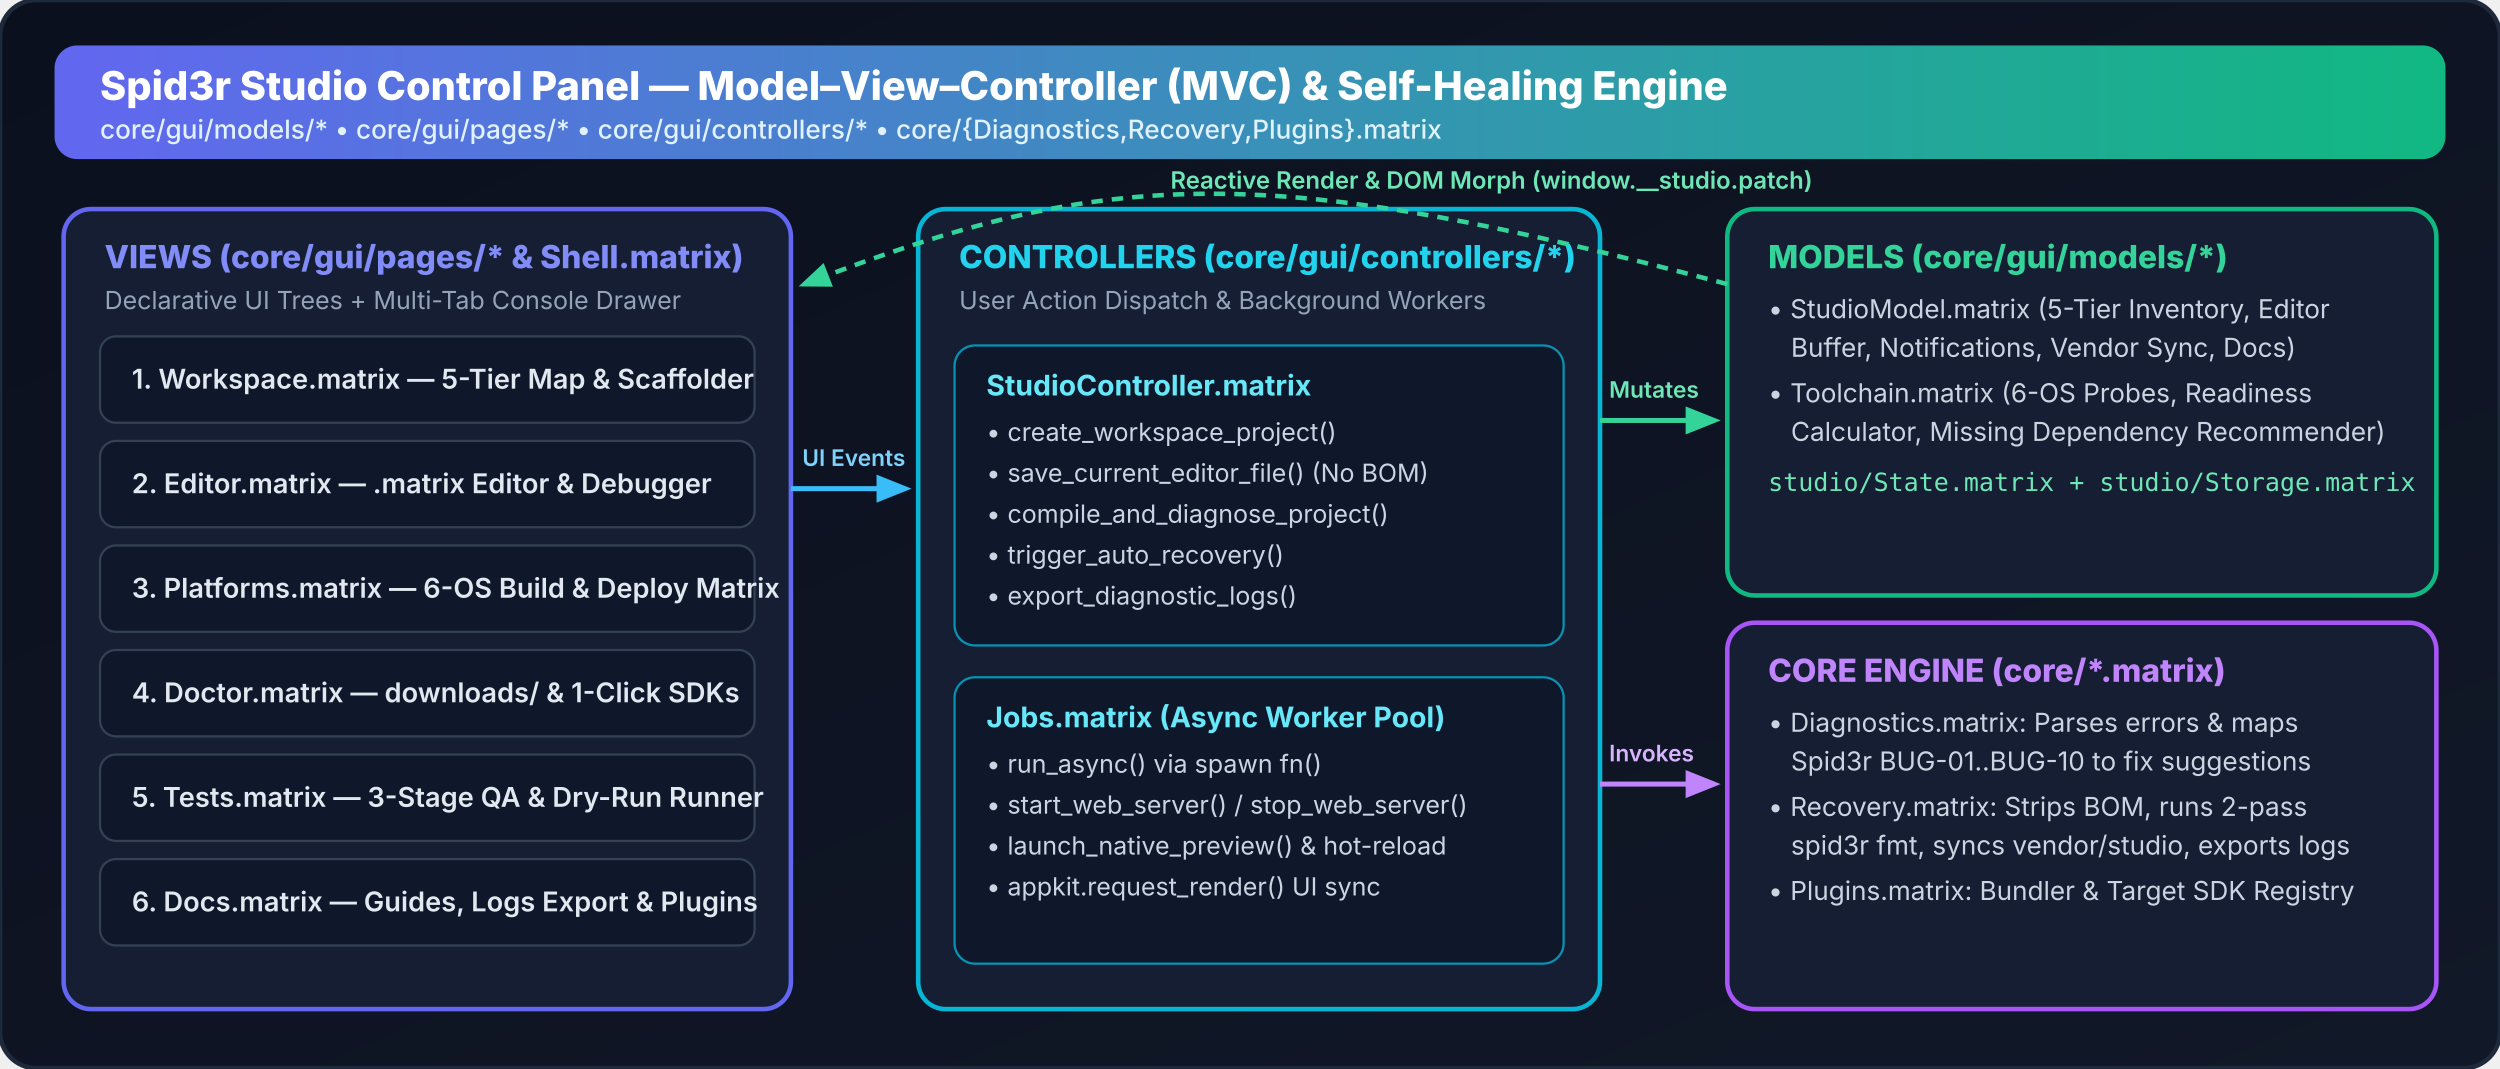
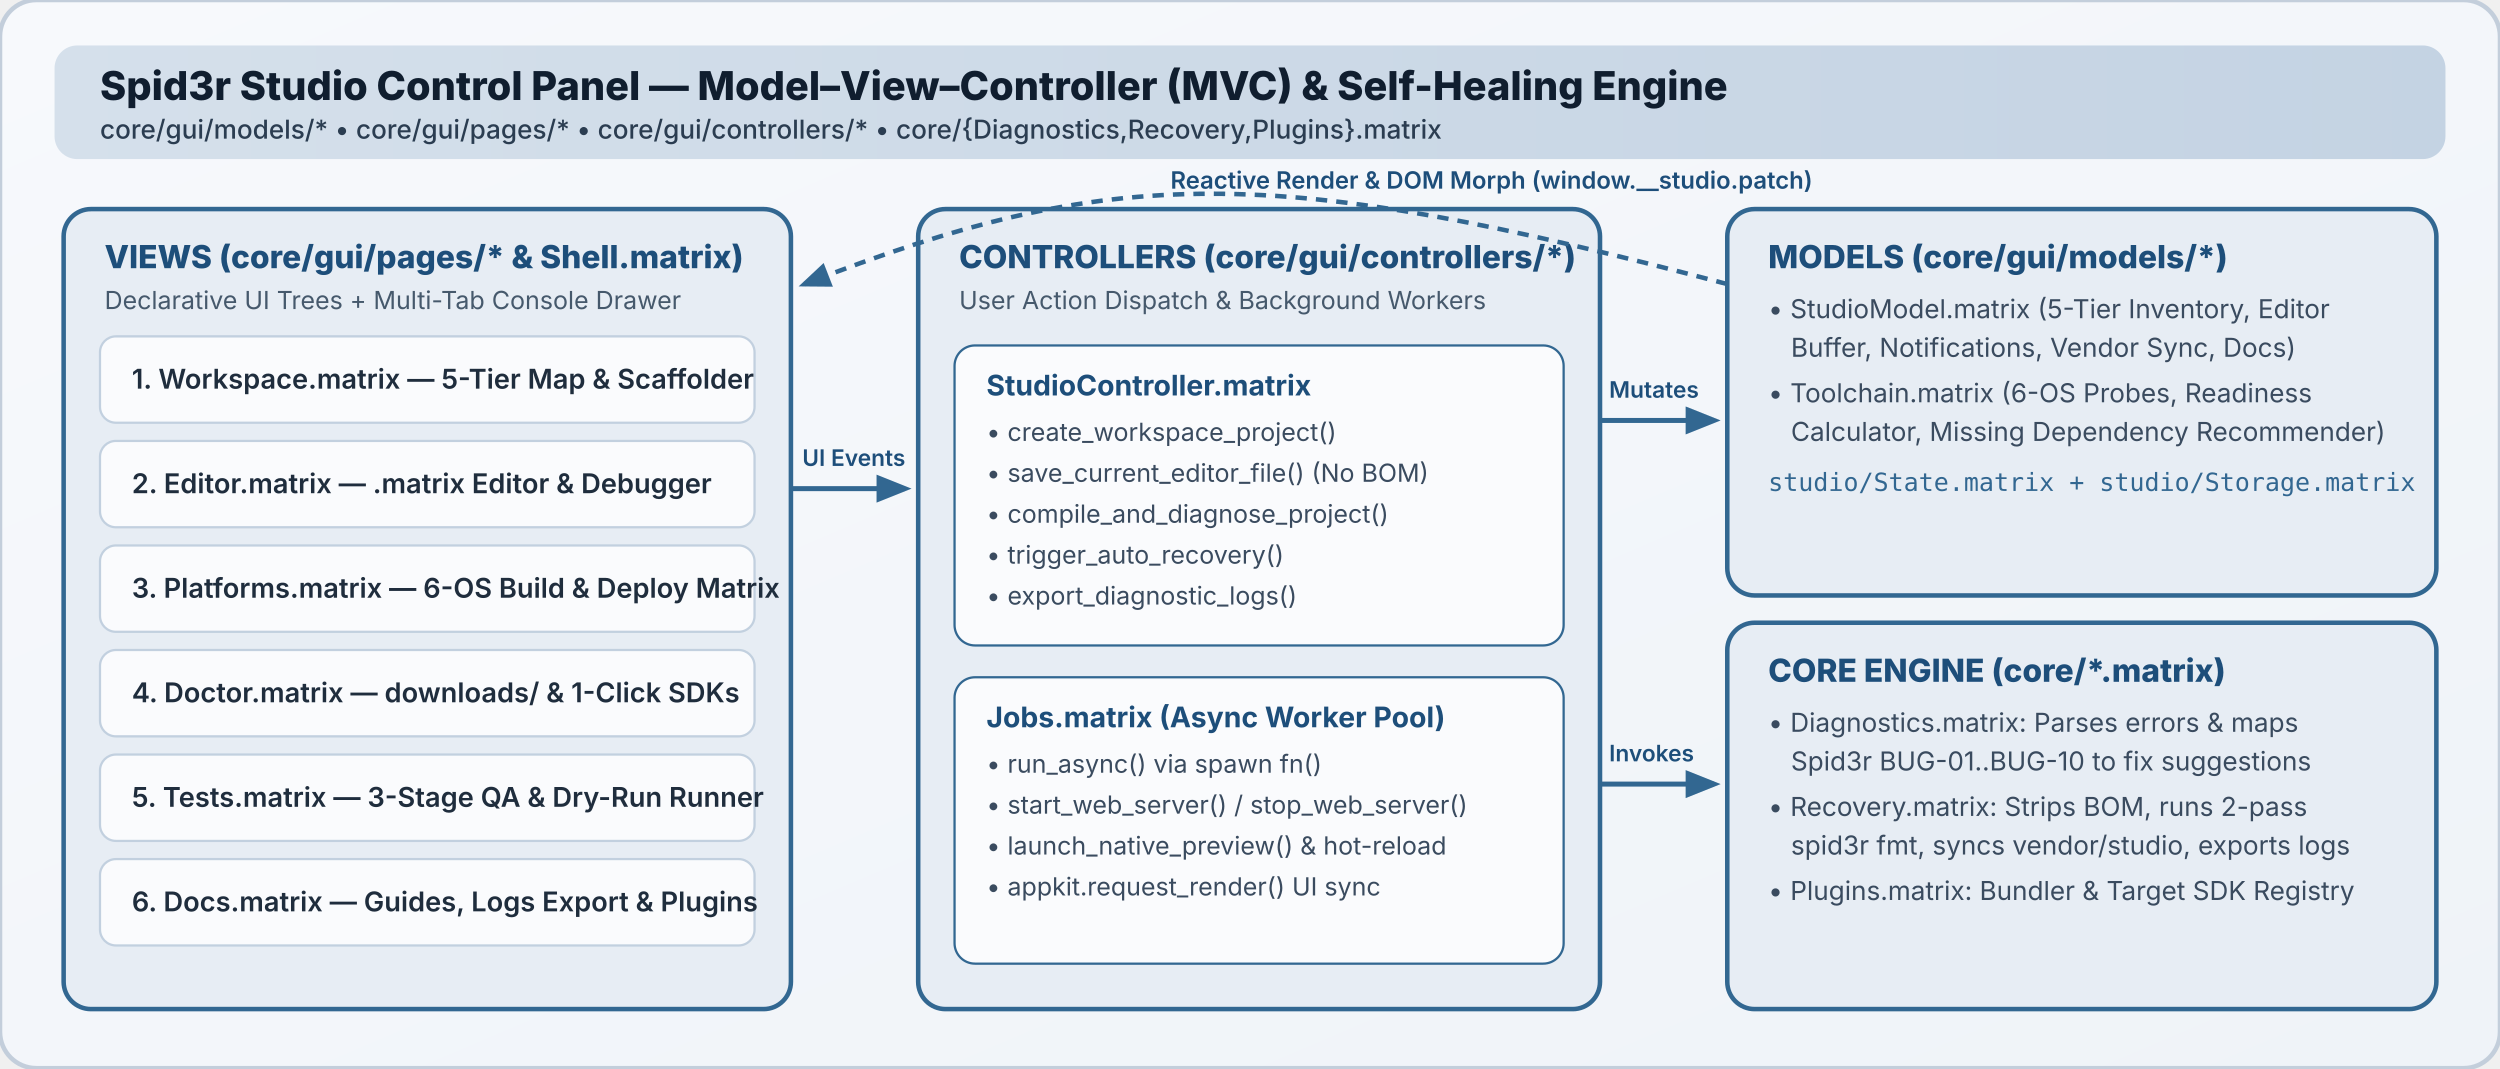
<svg xmlns="http://www.w3.org/2000/svg" viewBox="0 0 1100 470" width="100%" height="100%" font-family="-apple-system, BlinkMacSystemFont, 'Segoe UI', Inter, Roboto, sans-serif">
  <defs>
    <linearGradient id="mvcBg" x1="0" y1="0" x2="1" y2="1">
-       <stop offset="0%" stop-color="#0b101e" />
-       <stop offset="100%" stop-color="#111827" />
+       <stop offset="0%" stop-color="#f7f9fc" />
+       <stop offset="100%" stop-color="#eff3f8" />
    </linearGradient>
    <linearGradient id="mvcHead" x1="0" y1="0" x2="1" y2="0">
-       <stop offset="0%" stop-color="#6366f1" />
-       <stop offset="100%" stop-color="#10b981" />
+       <stop offset="0%" stop-color="#d5e0eb" />
+       <stop offset="100%" stop-color="#c4d3e3" />
    </linearGradient>
    <marker id="arrCyan" viewBox="0 0 10 10" refX="8" refY="5" markerWidth="7" markerHeight="7" orient="auto-start-reverse">
-       <path d="M 0 1 L 10 5 L 0 9 z" fill="#38bdf8" />
+       <path d="M 0 1 L 10 5 L 0 9 z" fill="#326791" />
    </marker>
    <marker id="arrGreen" viewBox="0 0 10 10" refX="8" refY="5" markerWidth="7" markerHeight="7" orient="auto-start-reverse">
-       <path d="M 0 1 L 10 5 L 0 9 z" fill="#34d399" />
+       <path d="M 0 1 L 10 5 L 0 9 z" fill="#326791" />
    </marker>
    <marker id="arrPurple" viewBox="0 0 10 10" refX="8" refY="5" markerWidth="7" markerHeight="7" orient="auto-start-reverse">
-       <path d="M 0 1 L 10 5 L 0 9 z" fill="#c084fc" />
+       <path d="M 0 1 L 10 5 L 0 9 z" fill="#326791" />
    </marker>
  </defs>
-   <rect width="1100" height="470" rx="16" fill="url(#mvcBg)" stroke="#1e293b" stroke-width="2" />
+   <rect width="1100" height="470" rx="16" fill="url(#mvcBg)" stroke="#c3cedb" stroke-width="2" />
  <rect x="24" y="20" width="1052" height="50" rx="10" fill="url(#mvcHead)" />
-   <text x="44" y="44" fill="#ffffff" font-size="17.5" font-weight="800">Spid3r Studio Control Panel — Model–View–Controller (MVC) &amp; Self-Healing Engine</text>
-   <text x="44" y="61" fill="#e0f2fe" font-size="11.5" font-weight="500">core/gui/models/*  •  core/gui/pages/*  •  core/gui/controllers/*  •  core/{Diagnostics,Recovery,Plugins}.matrix</text>
-   <rect x="28" y="92" width="320" height="352" rx="12" fill="#151e32" stroke="#6366f1" stroke-width="2" />
-   <text x="46" y="118" fill="#818cf8" font-size="14" font-weight="800">VIEWS (core/gui/pages/* &amp; Shell.matrix)</text>
-   <text x="46" y="136" fill="#94a3b8" font-size="11">Declarative UI Trees + Multi-Tab Console Drawer</text>
-   <rect x="44" y="148" width="288" height="38" rx="7" fill="#0f172a" stroke="#334155" />
-   <text x="58" y="171" fill="#e2e8f0" font-size="12" font-weight="600">1. Workspace.matrix — 5-Tier Map &amp; Scaffolder</text>
-   <rect x="44" y="194" width="288" height="38" rx="7" fill="#0f172a" stroke="#334155" />
-   <text x="58" y="217" fill="#e2e8f0" font-size="12" font-weight="600">2. Editor.matrix — .matrix Editor &amp; Debugger</text>
-   <rect x="44" y="240" width="288" height="38" rx="7" fill="#0f172a" stroke="#334155" />
-   <text x="58" y="263" fill="#e2e8f0" font-size="12" font-weight="600">3. Platforms.matrix — 6-OS Build &amp; Deploy Matrix</text>
-   <rect x="44" y="286" width="288" height="38" rx="7" fill="#0f172a" stroke="#334155" />
-   <text x="58" y="309" fill="#e2e8f0" font-size="12" font-weight="600">4. Doctor.matrix — downloads/ &amp; 1-Click SDKs</text>
-   <rect x="44" y="332" width="288" height="38" rx="7" fill="#0f172a" stroke="#334155" />
-   <text x="58" y="355" fill="#e2e8f0" font-size="12" font-weight="600">5. Tests.matrix — 3-Stage QA &amp; Dry-Run Runner</text>
-   <rect x="44" y="378" width="288" height="38" rx="7" fill="#0f172a" stroke="#334155" />
-   <text x="58" y="401" fill="#e2e8f0" font-size="12" font-weight="600">6. Docs.matrix — Guides, Logs Export &amp; Plugins</text>
-   <rect x="404" y="92" width="300" height="352" rx="12" fill="#151e32" stroke="#06b6d4" stroke-width="2" />
-   <text x="422" y="118" fill="#22d3ee" font-size="14" font-weight="800">CONTROLLERS (core/gui/controllers/*)</text>
-   <text x="422" y="136" fill="#94a3b8" font-size="11">User Action Dispatch &amp; Background Workers</text>
-   <rect x="420" y="152" width="268" height="132" rx="9" fill="#0f172a" stroke="#0891b2" />
-   <text x="434" y="174" fill="#67e8f9" font-size="12.5" font-weight="700">StudioController.matrix</text>
-   <text x="434" y="194" fill="#cbd5e1" font-size="11">• create_workspace_project()</text>
-   <text x="434" y="212" fill="#cbd5e1" font-size="11">• save_current_editor_file() (No BOM)</text>
-   <text x="434" y="230" fill="#cbd5e1" font-size="11">• compile_and_diagnose_project()</text>
-   <text x="434" y="248" fill="#cbd5e1" font-size="11">• trigger_auto_recovery()</text>
-   <text x="434" y="266" fill="#cbd5e1" font-size="11">• export_diagnostic_logs()</text>
-   <rect x="420" y="298" width="268" height="126" rx="9" fill="#0f172a" stroke="#0891b2" />
-   <text x="434" y="320" fill="#67e8f9" font-size="12.5" font-weight="700">Jobs.matrix (Async Worker Pool)</text>
-   <text x="434" y="340" fill="#cbd5e1" font-size="11">• run_async() via spawn fn()</text>
-   <text x="434" y="358" fill="#cbd5e1" font-size="11">• start_web_server() / stop_web_server()</text>
-   <text x="434" y="376" fill="#cbd5e1" font-size="11">• launch_native_preview() &amp; hot-reload</text>
-   <text x="434" y="394" fill="#cbd5e1" font-size="11">• appkit.request_render() UI sync</text>
-   <rect x="760" y="92" width="312" height="170" rx="12" fill="#151e32" stroke="#10b981" stroke-width="2" />
-   <text x="778" y="118" fill="#34d399" font-size="14" font-weight="800">MODELS (core/gui/models/*)</text>
-   <text x="778" y="140" fill="#cbd5e1" font-size="11.5">• StudioModel.matrix (5-Tier Inventory, Editor</text>
-   <text x="788" y="157" fill="#cbd5e1" font-size="11.5">Buffer, Notifications, Vendor Sync, Docs)</text>
-   <text x="778" y="177" fill="#cbd5e1" font-size="11.5">• Toolchain.matrix (6-OS Probes, Readiness</text>
-   <text x="788" y="194" fill="#cbd5e1" font-size="11.5">Calculator, Missing Dependency Recommender)</text>
-   <text x="778" y="216" fill="#6ee7b7" font-size="11" font-family="ui-monospace, Consolas, monospace">studio/State.matrix + studio/Storage.matrix</text>
-   <rect x="760" y="274" width="312" height="170" rx="12" fill="#151e32" stroke="#a855f7" stroke-width="2" />
-   <text x="778" y="300" fill="#c084fc" font-size="14" font-weight="800">CORE ENGINE (core/*.matrix)</text>
-   <text x="778" y="322" fill="#cbd5e1" font-size="11.5">• Diagnostics.matrix: Parses errors &amp; maps</text>
-   <text x="788" y="339" fill="#cbd5e1" font-size="11.5">Spid3r BUG-01..BUG-10 to fix suggestions</text>
-   <text x="778" y="359" fill="#cbd5e1" font-size="11.5">• Recovery.matrix: Strips BOM, runs 2-pass</text>
-   <text x="788" y="376" fill="#cbd5e1" font-size="11.5">spid3r fmt, syncs vendor/studio, exports logs</text>
-   <text x="778" y="396" fill="#cbd5e1" font-size="11.5">• Plugins.matrix: Bundler &amp; Target SDK Registry</text>
-   <line x1="348" y1="215" x2="398" y2="215" stroke="#38bdf8" stroke-width="2.2" marker-end="url(#arrCyan)" />
-   <text x="353" y="205" fill="#7dd3fc" font-size="10" font-weight="600">UI Events</text>
-   <line x1="704" y1="185" x2="754" y2="185" stroke="#34d399" stroke-width="2.2" marker-end="url(#arrGreen)" />
-   <text x="708" y="175" fill="#6ee7b7" font-size="10" font-weight="600">Mutates</text>
-   <line x1="704" y1="345" x2="754" y2="345" stroke="#c084fc" stroke-width="2.2" marker-end="url(#arrPurple)" />
-   <text x="708" y="335" fill="#d8b4fe" font-size="10" font-weight="600">Invokes</text>
-   <path d="M 760 125 C 560 72, 490 72, 354 125" fill="none" stroke="#34d399" stroke-width="2" stroke-dasharray="5,4" marker-end="url(#arrGreen)" />
-   <text x="515" y="83" fill="#6ee7b7" font-size="10.5" font-weight="600">Reactive Render &amp; DOM Morph (window.__studio.patch)</text>
+   <text x="44" y="44" fill="#101e2f" font-size="17.5" font-weight="800">Spid3r Studio Control Panel — Model–View–Controller (MVC) &amp; Self-Healing Engine</text>
+   <text x="44" y="61" fill="#2b3d51" font-size="11.5" font-weight="500">core/gui/models/*  •  core/gui/pages/*  •  core/gui/controllers/*  •  core/{Diagnostics,Recovery,Plugins}.matrix</text>
+   <rect x="28" y="92" width="320" height="352" rx="12" fill="#e7edf4" stroke="#326791" stroke-width="2" />
+   <text x="46" y="118" fill="#1d4e7a" font-size="14" font-weight="800">VIEWS (core/gui/pages/* &amp; Shell.matrix)</text>
+   <text x="46" y="136" fill="#46596c" font-size="11">Declarative UI Trees + Multi-Tab Console Drawer</text>
+   <rect x="44" y="148" width="288" height="38" rx="7" fill="#fafbfd" stroke="#c2d0df" />
+   <text x="58" y="171" fill="#1f2d3d" font-size="12" font-weight="600">1. Workspace.matrix — 5-Tier Map &amp; Scaffolder</text>
+   <rect x="44" y="194" width="288" height="38" rx="7" fill="#fafbfd" stroke="#c2d0df" />
+   <text x="58" y="217" fill="#1f2d3d" font-size="12" font-weight="600">2. Editor.matrix — .matrix Editor &amp; Debugger</text>
+   <rect x="44" y="240" width="288" height="38" rx="7" fill="#fafbfd" stroke="#c2d0df" />
+   <text x="58" y="263" fill="#1f2d3d" font-size="12" font-weight="600">3. Platforms.matrix — 6-OS Build &amp; Deploy Matrix</text>
+   <rect x="44" y="286" width="288" height="38" rx="7" fill="#fafbfd" stroke="#c2d0df" />
+   <text x="58" y="309" fill="#1f2d3d" font-size="12" font-weight="600">4. Doctor.matrix — downloads/ &amp; 1-Click SDKs</text>
+   <rect x="44" y="332" width="288" height="38" rx="7" fill="#fafbfd" stroke="#c2d0df" />
+   <text x="58" y="355" fill="#1f2d3d" font-size="12" font-weight="600">5. Tests.matrix — 3-Stage QA &amp; Dry-Run Runner</text>
+   <rect x="44" y="378" width="288" height="38" rx="7" fill="#fafbfd" stroke="#c2d0df" />
+   <text x="58" y="401" fill="#1f2d3d" font-size="12" font-weight="600">6. Docs.matrix — Guides, Logs Export &amp; Plugins</text>
+   <rect x="404" y="92" width="300" height="352" rx="12" fill="#e7edf4" stroke="#326791" stroke-width="2" />
+   <text x="422" y="118" fill="#1d4e7a" font-size="14" font-weight="800">CONTROLLERS (core/gui/controllers/*)</text>
+   <text x="422" y="136" fill="#46596c" font-size="11">User Action Dispatch &amp; Background Workers</text>
+   <rect x="420" y="152" width="268" height="132" rx="9" fill="#fafbfd" stroke="#326791" />
+   <text x="434" y="174" fill="#1d4e7a" font-size="12.5" font-weight="700">StudioController.matrix</text>
+   <text x="434" y="194" fill="#3a4b5f" font-size="11">• create_workspace_project()</text>
+   <text x="434" y="212" fill="#3a4b5f" font-size="11">• save_current_editor_file() (No BOM)</text>
+   <text x="434" y="230" fill="#3a4b5f" font-size="11">• compile_and_diagnose_project()</text>
+   <text x="434" y="248" fill="#3a4b5f" font-size="11">• trigger_auto_recovery()</text>
+   <text x="434" y="266" fill="#3a4b5f" font-size="11">• export_diagnostic_logs()</text>
+   <rect x="420" y="298" width="268" height="126" rx="9" fill="#fafbfd" stroke="#326791" />
+   <text x="434" y="320" fill="#1d4e7a" font-size="12.5" font-weight="700">Jobs.matrix (Async Worker Pool)</text>
+   <text x="434" y="340" fill="#3a4b5f" font-size="11">• run_async() via spawn fn()</text>
+   <text x="434" y="358" fill="#3a4b5f" font-size="11">• start_web_server() / stop_web_server()</text>
+   <text x="434" y="376" fill="#3a4b5f" font-size="11">• launch_native_preview() &amp; hot-reload</text>
+   <text x="434" y="394" fill="#3a4b5f" font-size="11">• appkit.request_render() UI sync</text>
+   <rect x="760" y="92" width="312" height="170" rx="12" fill="#e7edf4" stroke="#326791" stroke-width="2" />
+   <text x="778" y="118" fill="#1d4e7a" font-size="14" font-weight="800">MODELS (core/gui/models/*)</text>
+   <text x="778" y="140" fill="#3a4b5f" font-size="11.5">• StudioModel.matrix (5-Tier Inventory, Editor</text>
+   <text x="788" y="157" fill="#3a4b5f" font-size="11.5">Buffer, Notifications, Vendor Sync, Docs)</text>
+   <text x="778" y="177" fill="#3a4b5f" font-size="11.5">• Toolchain.matrix (6-OS Probes, Readiness</text>
+   <text x="788" y="194" fill="#3a4b5f" font-size="11.5">Calculator, Missing Dependency Recommender)</text>
+   <text x="778" y="216" fill="#326791" font-size="11" font-family="ui-monospace, Consolas, monospace">studio/State.matrix + studio/Storage.matrix</text>
+   <rect x="760" y="274" width="312" height="170" rx="12" fill="#e7edf4" stroke="#326791" stroke-width="2" />
+   <text x="778" y="300" fill="#1d4e7a" font-size="14" font-weight="800">CORE ENGINE (core/*.matrix)</text>
+   <text x="778" y="322" fill="#3a4b5f" font-size="11.5">• Diagnostics.matrix: Parses errors &amp; maps</text>
+   <text x="788" y="339" fill="#3a4b5f" font-size="11.5">Spid3r BUG-01..BUG-10 to fix suggestions</text>
+   <text x="778" y="359" fill="#3a4b5f" font-size="11.5">• Recovery.matrix: Strips BOM, runs 2-pass</text>
+   <text x="788" y="376" fill="#3a4b5f" font-size="11.5">spid3r fmt, syncs vendor/studio, exports logs</text>
+   <text x="778" y="396" fill="#3a4b5f" font-size="11.5">• Plugins.matrix: Bundler &amp; Target SDK Registry</text>
+   <line x1="348" y1="215" x2="398" y2="215" stroke="#326791" stroke-width="2.2" marker-end="url(#arrCyan)" />
+   <text x="353" y="205" fill="#1d4e7a" font-size="10" font-weight="600">UI Events</text>
+   <line x1="704" y1="185" x2="754" y2="185" stroke="#326791" stroke-width="2.2" marker-end="url(#arrGreen)" />
+   <text x="708" y="175" fill="#1d4e7a" font-size="10" font-weight="600">Mutates</text>
+   <line x1="704" y1="345" x2="754" y2="345" stroke="#326791" stroke-width="2.2" marker-end="url(#arrPurple)" />
+   <text x="708" y="335" fill="#1d4e7a" font-size="10" font-weight="600">Invokes</text>
+   <path d="M 760 125 C 560 72, 490 72, 354 125" fill="none" stroke="#326791" stroke-width="2" stroke-dasharray="5,4" marker-end="url(#arrGreen)" />
+   <text x="515" y="83" fill="#1d4e7a" font-size="10.5" font-weight="600">Reactive Render &amp; DOM Morph (window.__studio.patch)</text>
</svg>
